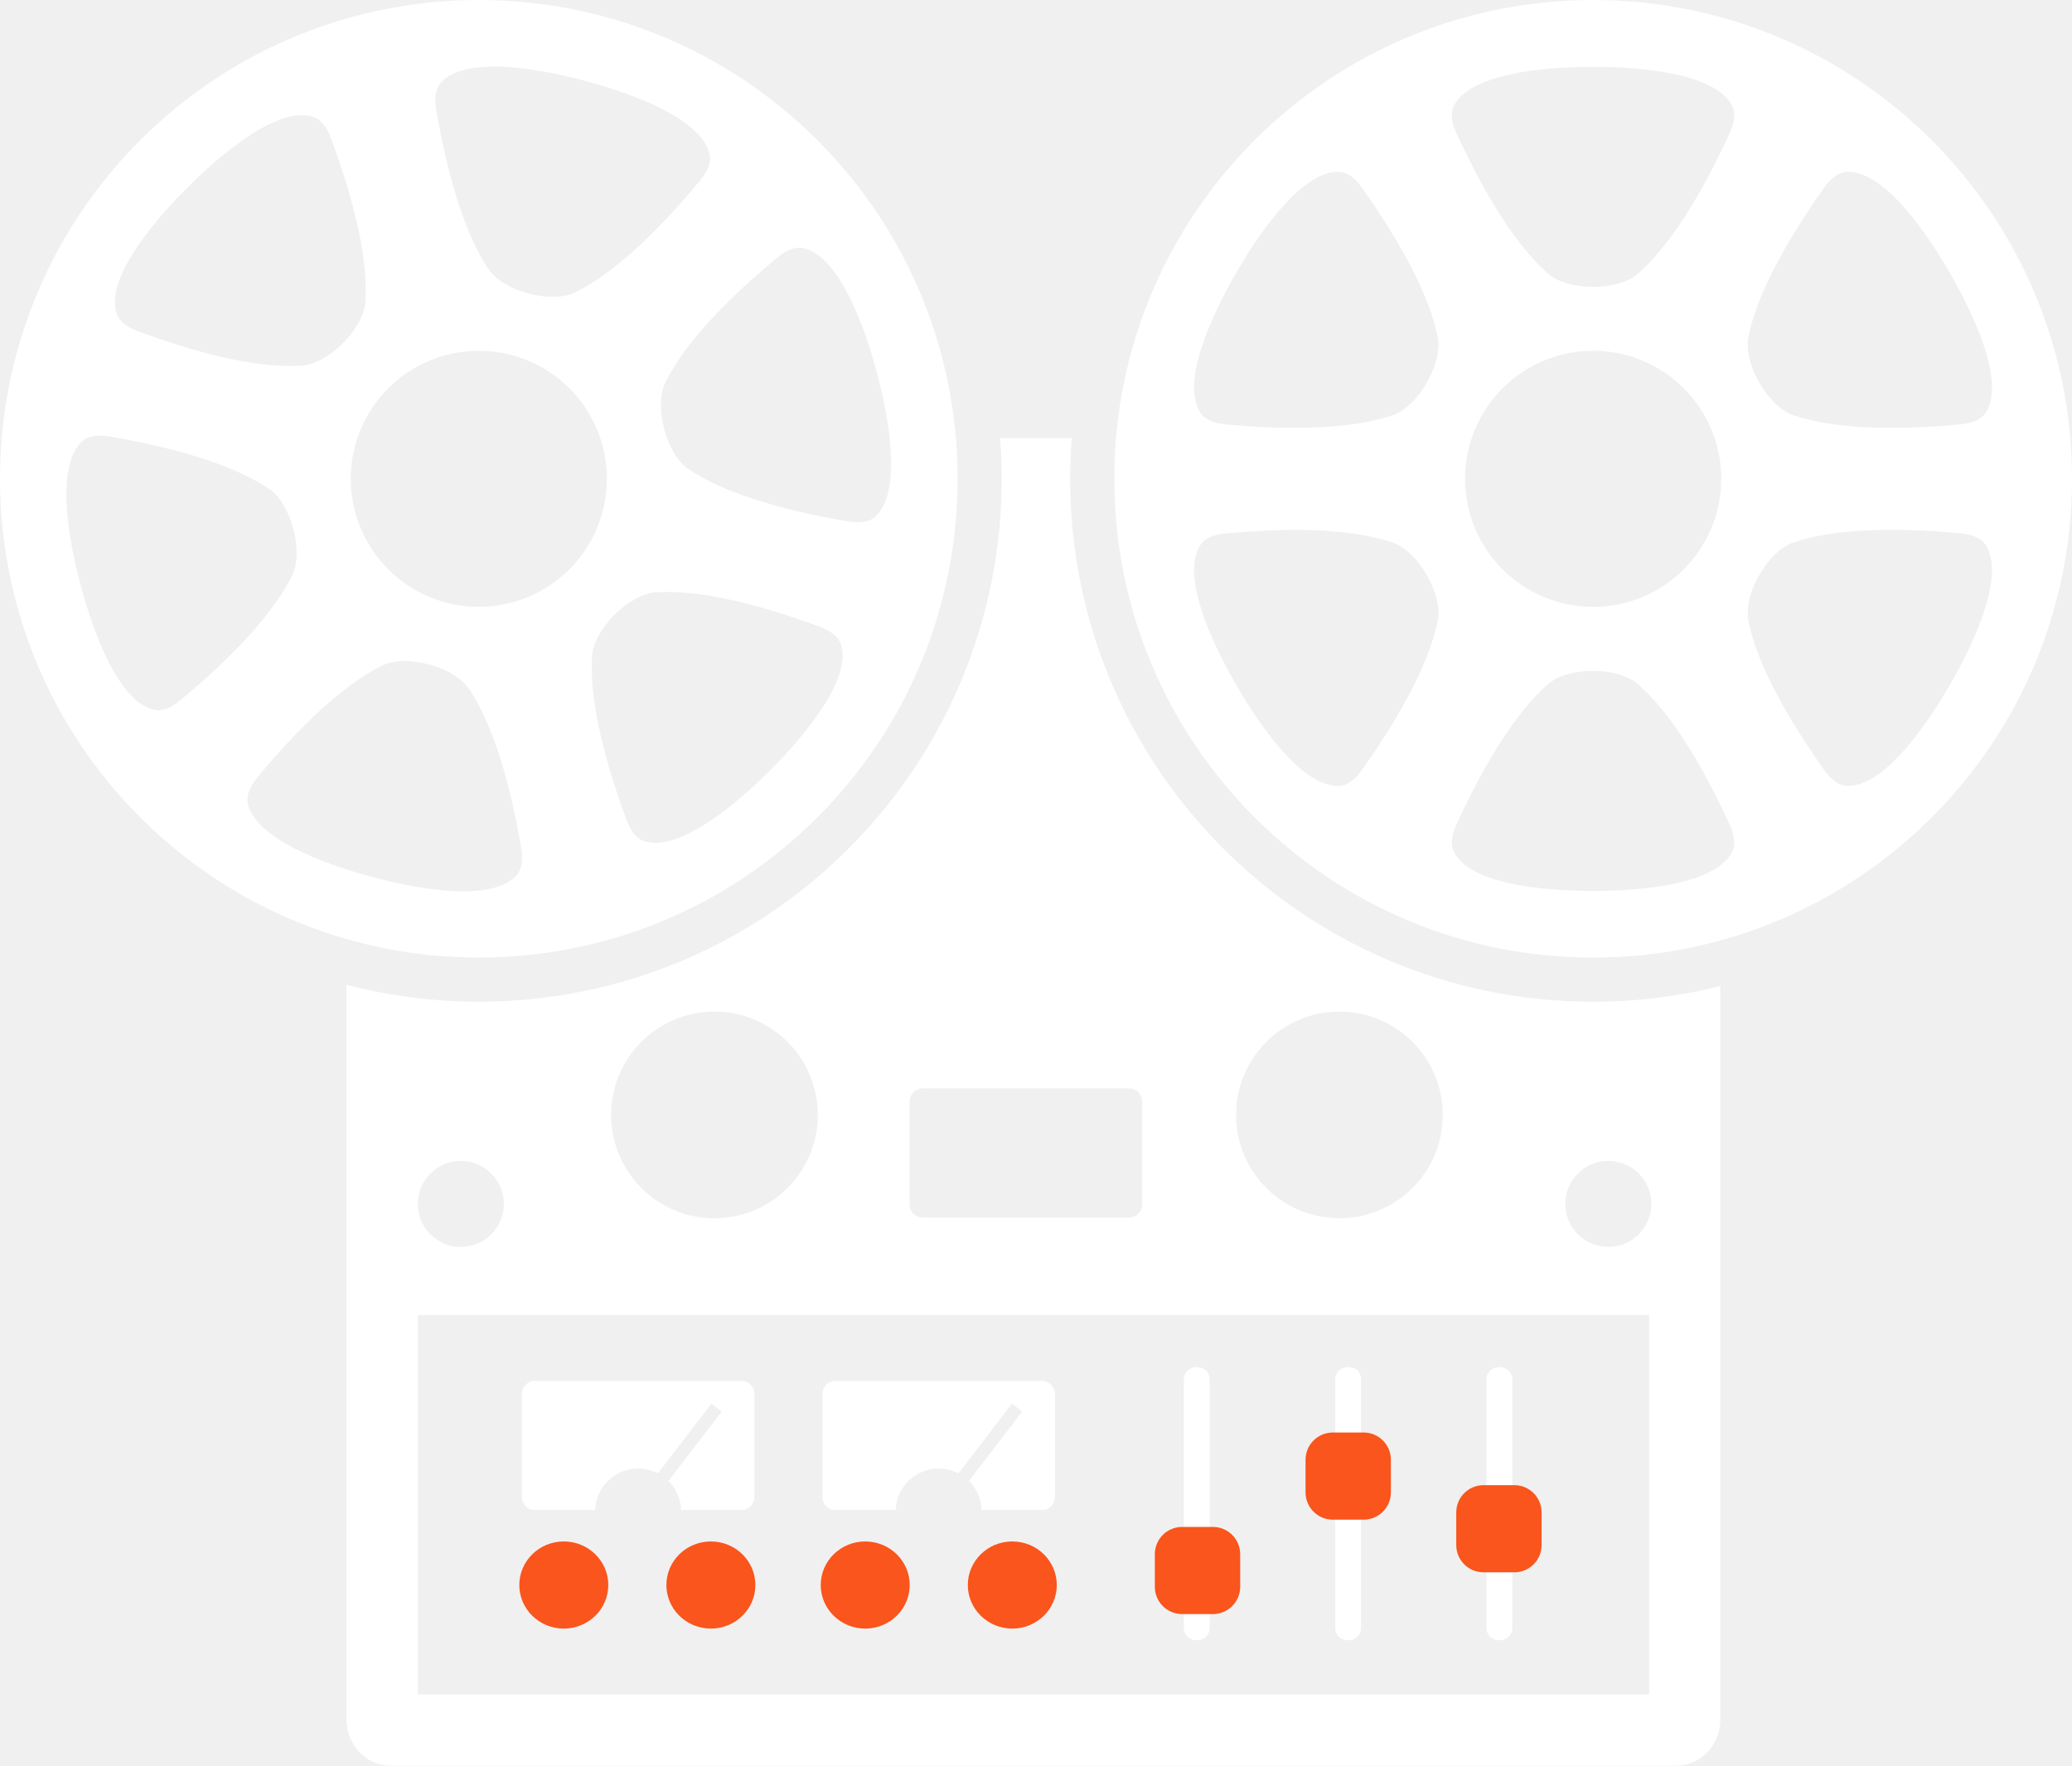
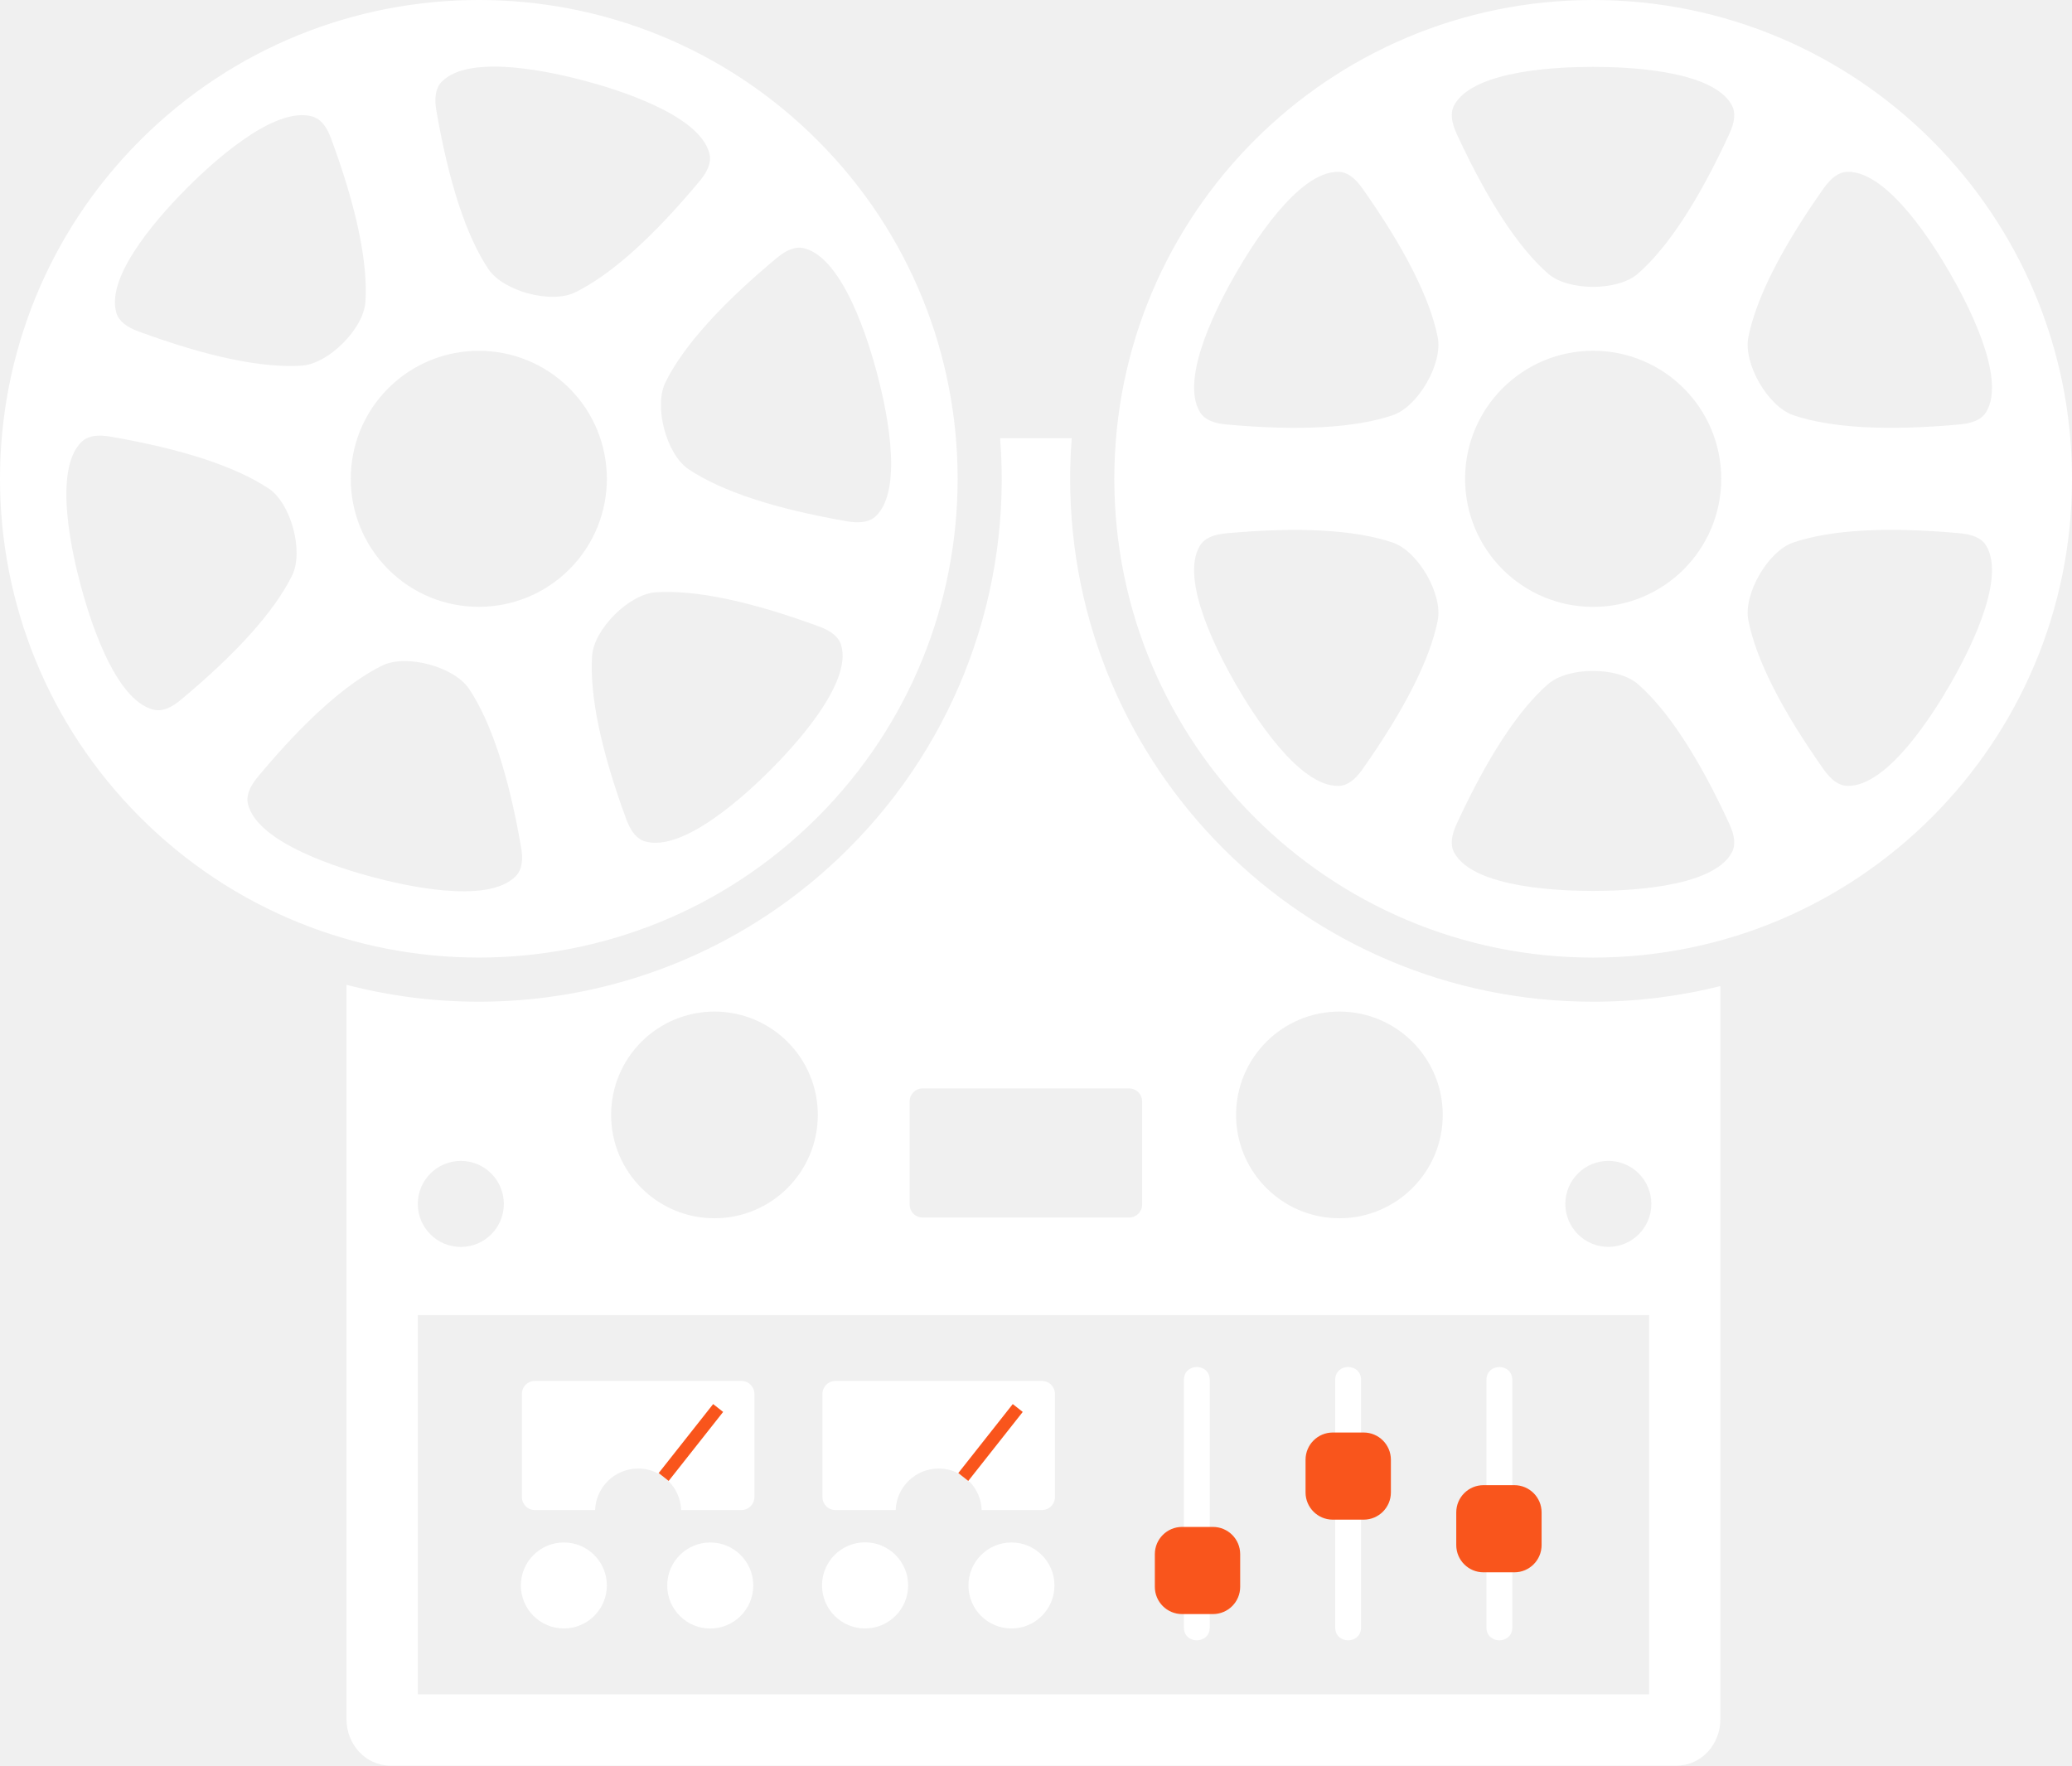
<svg xmlns="http://www.w3.org/2000/svg" width="1141.104" height="972.488" viewBox="0 0 1141.104 972.488">
  <g id="Group_1" data-name="Group 1" transform="translate(-405 -48)">
    <path id="reel-to-reel" d="M614.36,385.54c0-7.523.3-14.977.863-22.332H575.789a287.38,287.38,0,0,1-83.484,226c-74.93,74.941-180.84,99.926-276.47,75.035v404.71c0,13.246,10.152,25.367,24.348,25.367h707.94c14.207,0,24.312-12.145,24.312-25.367l0-404a287.687,287.687,0,0,1-70.117,8.606c-159.04,0-287.96-128.95-287.96-288.02Zm148.3,293.45a56.916,56.916,0,1,1-56.93,56.9A56.924,56.924,0,0,1,762.66,678.99ZM525.95,728.467a7.149,7.149,0,0,1,7.129-7.152h113.8a6.728,6.728,0,0,1,3.793,1.125.441.441,0,0,1,.191.1,7.193,7.193,0,0,1,3.144,5.93v56.809a7.148,7.148,0,0,1-7.129,7.152H533.109a7.013,7.013,0,0,1-2.785-.562c-.312-.145-.66-.348-.984-.539-.07-.023-.145-.07-.215-.1a7.161,7.161,0,0,1-3.168-5.953ZM418.51,678.99a56.916,56.916,0,1,1-56.953,56.9A56.881,56.881,0,0,1,418.51,678.99ZM278.8,761.236a23.694,23.694,0,1,1-23.711,23.711A23.715,23.715,0,0,1,278.8,761.236Zm654.42,293.81H255.11V846.176H933.22Zm1.215-270.12a23.682,23.682,0,1,1-23.676-23.7A23.655,23.655,0,0,1,934.435,784.926Zm-494.59,210.12a23.694,23.694,0,1,1-23.7-23.652A23.681,23.681,0,0,1,439.845,995.046Zm-127.99,0a23.676,23.676,0,1,1,23.676,23.7A23.668,23.668,0,0,1,311.855,995.046Zm293.86,0a23.682,23.682,0,1,1-23.664-23.652A23.688,23.688,0,0,1,605.715,995.046Zm138.91-51V925.9a14.27,14.27,0,0,1,14.293-14.27h1.4V881.908c0-9.539,14.258-9.539,14.258,0v29.723h1.609a14.287,14.287,0,0,1,14.3,14.27v18.145a14.305,14.305,0,0,1-14.3,14.27h-1.609v59.82c0,9.527-14.258,9.527-14.258,0v-59.82h-1.4A14.285,14.285,0,0,1,744.625,944.046Zm83.316,29.184V955.085a14.265,14.265,0,0,1,14.27-14.27h1.4V881.932c0-9.539,14.258-9.539,14.258,0l0,58.875h1.644a14.267,14.267,0,0,1,14.258,14.258v18.156A14.287,14.287,0,0,1,859.512,987.5h-1.644v30.648c0,9.516-14.258,9.516-14.258,0V987.5h-1.4a14.252,14.252,0,0,1-14.266-14.273ZM661.3,995.792V977.671a14.3,14.3,0,0,1,14.258-14.316h1.43V881.91c0-9.539,14.258-9.539,14.258,0v81.445H692.9a14.287,14.287,0,0,1,14.258,14.316v18.121A14.237,14.237,0,0,1,692.9,1010.05h-1.656v8.1c0,9.516-14.258,9.516-14.258,0v-8.1h-1.43A14.255,14.255,0,0,1,661.3,995.792Zm-348.88-49.406V889.577a7.134,7.134,0,0,1,7.129-7.152H433.34a7.151,7.151,0,0,1,7.129,7.152v56.809a7.149,7.149,0,0,1-7.129,7.152H400.1a23.464,23.464,0,0,0-6.984-16.008l29.363-38.27-5.687-4.32-29.461,38.4a23.439,23.439,0,0,0-10.883-2.652,23.725,23.725,0,0,0-23.711,22.848H319.519a7.123,7.123,0,0,1-7.094-7.148Zm165.29,48.66a23.711,23.711,0,1,1,23.711,23.7A23.69,23.69,0,0,1,477.711,995.046Zm.23-48.66V889.577a7.129,7.129,0,0,1,7.105-7.152h113.79a7.119,7.119,0,0,1,7.129,7.152v56.809a7.119,7.119,0,0,1-7.129,7.152H565.622a23.486,23.486,0,0,0-7.008-16.008l29.363-38.27-5.687-4.32-29.461,38.4a23.334,23.334,0,0,0-10.883-2.652,23.668,23.668,0,0,0-23.664,22.848H485.027a7.118,7.118,0,0,1-7.082-7.148Zm424.44-824.55c-145.62,0-263.7,118.05-263.7,263.71,0,145.62,118.08,263.71,263.7,263.71,145.64,0,263.72-118.07,263.72-263.71,0-145.66-118.08-263.71-263.72-263.71Zm-196.59,150.28c7.992-13.848,33.863-56.316,56.531-55.633,4.715.133,8.93,3.359,13.008,9.133,23.23,32.914,37.2,60.5,41.461,81.973,2.879,14.484-10.777,38.184-24.77,42.938-20.762,7.031-51.613,8.746-91.754,5.074-6.984-.637-11.9-2.687-14.352-6.7-11.949-19.312,11.883-62.93,19.875-76.789Zm111,191.46c-4.262,21.492-18.254,49.055-41.461,82-4.078,5.746-8.293,8.988-13.008,9.121-22.668.672-48.539-41.785-56.531-55.633s-31.824-57.48-19.9-76.777c2.461-4.008,7.379-6.047,14.363-6.707,40.152-3.672,70.992-1.957,91.754,5.09,14,4.738,27.668,28.441,24.777,42.91Zm9.047-283.77c10.777-19.98,60.492-21.145,76.5-21.145,15.961,0,65.676,1.164,76.43,21.145,2.231,4.129,1.57,9.422-1.4,15.816-16.871,36.59-33.793,62.461-50.27,76.9-11.09,9.742-38.461,9.742-49.57,0-16.453-14.449-33.348-40.309-50.258-76.895-2.977-6.4-3.648-11.691-1.43-15.816Zm147.09,205.75a70.535,70.535,0,1,1-70.547-70.535A70.541,70.541,0,0,1,972.928,385.556Zm5.832,205.82c-10.754,19.98-60.469,21.156-76.43,21.156-16.008,0-65.734-1.176-76.5-21.156-2.242-4.141-1.547-9.434,1.43-15.828,16.9-36.59,33.781-62.461,50.258-76.883,11.113-9.742,38.484-9.742,49.57,0,16.477,14.438,33.4,40.3,50.27,76.883C980.334,581.946,980.994,587.236,978.76,591.376Zm9.1-283.79c4.262-21.48,18.215-49.055,41.438-81.973,4.078-5.762,8.316-9,13.031-9.133,22.645-.684,48.516,41.785,56.508,55.633s31.848,57.48,19.922,76.777c-2.484,4.008-7.379,6.059-14.387,6.7-40.152,3.672-70.992,1.957-91.754-5.074-13.969-4.754-27.637-28.441-24.758-42.926Zm110.98,191.46c-7.992,13.836-33.863,56.3-56.508,55.633-4.715-.133-8.953-3.359-13.031-9.121-23.242-32.93-37.176-60.5-41.438-82-2.879-14.484,10.777-38.184,24.77-42.926,20.746-7.043,51.59-8.746,91.738-5.09,7.008.637,11.9,2.688,14.387,6.707,11.941,19.312-11.9,62.945-19.918,76.793Zm-623.68,72.961c102.98-102.98,102.98-269.95,0-372.94s-269.95-102.98-372.94,0c-102.96,102.98-102.96,269.95,0,372.94C205.2,674.987,372.168,674.987,475.158,572.007ZM449.142,546.1c-11.316,11.3-47.316,45.625-69.047,39.121-4.5-1.356-7.754-5.566-10.2-12.191-13.922-37.8-20.23-68.062-18.816-89.93.961-14.723,20.34-34.066,35.062-35.039,21.863-1.441,52.105,4.895,89.9,18.816,6.637,2.438,10.824,5.7,12.191,10.2,6.516,21.742-27.8,57.707-39.094,69.023Zm3.586-282.13c5.387-4.512,10.332-6.527,14.9-5.449,22.105,5.219,36.1,52.922,40.223,68.375,4.141,15.457,15.863,63.742-.613,79.32-3.445,3.227-8.723,3.938-15.684,2.746-39.707-6.852-69.07-16.5-87.3-28.656-12.254-8.207-19.32-34.633-12.781-47.879,9.668-19.641,30.3-42.672,61.254-68.457Zm-184.67-96.9c15.59-16.512,63.887-4.777,79.332-.637h.023c15.422,4.141,63.1,18.133,68.34,40.211,1.078,4.57-.937,9.5-5.461,14.93-25.777,30.973-48.816,51.574-68.461,61.262-13.234,6.527-39.684-.551-47.879-12.828-12.168-18.215-21.77-47.578-28.645-87.289-1.16-6.934-.441-12.227,2.75-15.648Zm70.5,168.61a70.52,70.52,0,1,1-99.73,0A70.563,70.563,0,0,1,338.558,335.679Zm-210.37-110.51c11.293-11.3,47.27-45.625,69.023-39.109,4.5,1.355,7.754,5.566,10.176,12.191,13.945,37.812,20.293,68.051,18.84,89.914-.961,14.734-20.281,34.078-35.039,35.051-21.863,1.43-52.1-4.895-89.93-18.84-6.59-2.437-10.812-5.687-12.168-10.2-6.516-21.738,27.793-57.691,39.1-69.008Zm-3.613,282.12c-5.387,4.5-10.309,6.527-14.9,5.449-22.078-5.219-36.07-52.922-40.2-68.363v-.012c-4.152-15.445-15.863-63.742.613-79.32,3.445-3.227,8.746-3.937,15.66-2.734,39.719,6.84,69.07,16.488,87.3,28.645,12.254,8.207,19.355,34.633,12.816,47.879-9.7,19.641-30.328,42.68-61.289,68.457Zm105.35,97.535c-15.469-4.141-63.145-18.133-68.387-40.211-1.078-4.57.961-9.5,5.461-14.93,25.777-30.973,48.84-51.574,68.461-61.262,13.246-6.527,39.66.551,47.879,12.84,12.145,18.2,21.793,47.566,28.645,87.277,1.2,6.938.469,12.227-2.746,15.648-15.555,16.523-63.891,4.777-79.312.637Z" transform="translate(380.002 -73.832)" fill="#fff" />
-     <ellipse id="Ellipse_1" data-name="Ellipse 1" cx="24.5" cy="24" rx="24.5" ry="24" transform="translate(691 897)" fill="#f9551c" />
-     <ellipse id="Ellipse_3" data-name="Ellipse 3" cx="24.5" cy="24" rx="24.5" ry="24" transform="translate(772 897)" fill="#f9551c" />
-     <ellipse id="Ellipse_4" data-name="Ellipse 4" cx="24.5" cy="24" rx="24.5" ry="24" transform="translate(857 897)" fill="#f9551c" />
-     <ellipse id="Ellipse_5" data-name="Ellipse 5" cx="24.5" cy="24" rx="24.5" ry="24" transform="translate(938 897)" fill="#f9551c" />
    <rect id="Rectangle_2" data-name="Rectangle 2" width="47" height="48" rx="15" transform="translate(1041 889)" fill="#f9551c" />
    <rect id="Rectangle_3" data-name="Rectangle 3" width="47" height="48" rx="15" transform="translate(1124 837)" fill="#f9551c" />
    <rect id="Rectangle_4" data-name="Rectangle 4" width="47" height="48" rx="15" transform="translate(1207 866)" fill="#f9551c" />
+     <line id="Line_1" data-name="Line 1" x1="32" y2="40" transform="translate(935.5 821.5)" fill="none" stroke="#fff" stroke-width="9" />
+     <line id="Line_2" data-name="Line 2" x1="30" y2="38" transform="translate(935.5 823.5)" fill="none" stroke="#f9551c" stroke-width="7" />
+     <line id="Line_3" data-name="Line 3" x1="32" y2="40" transform="translate(770.5 821.5)" fill="none" stroke="#fff" stroke-width="10" />
+     <line id="Line_4" data-name="Line 4" x1="30" y2="38" transform="translate(770.5 823.5)" fill="none" stroke="#f9551c" stroke-width="7" />
  </g>
</svg>
